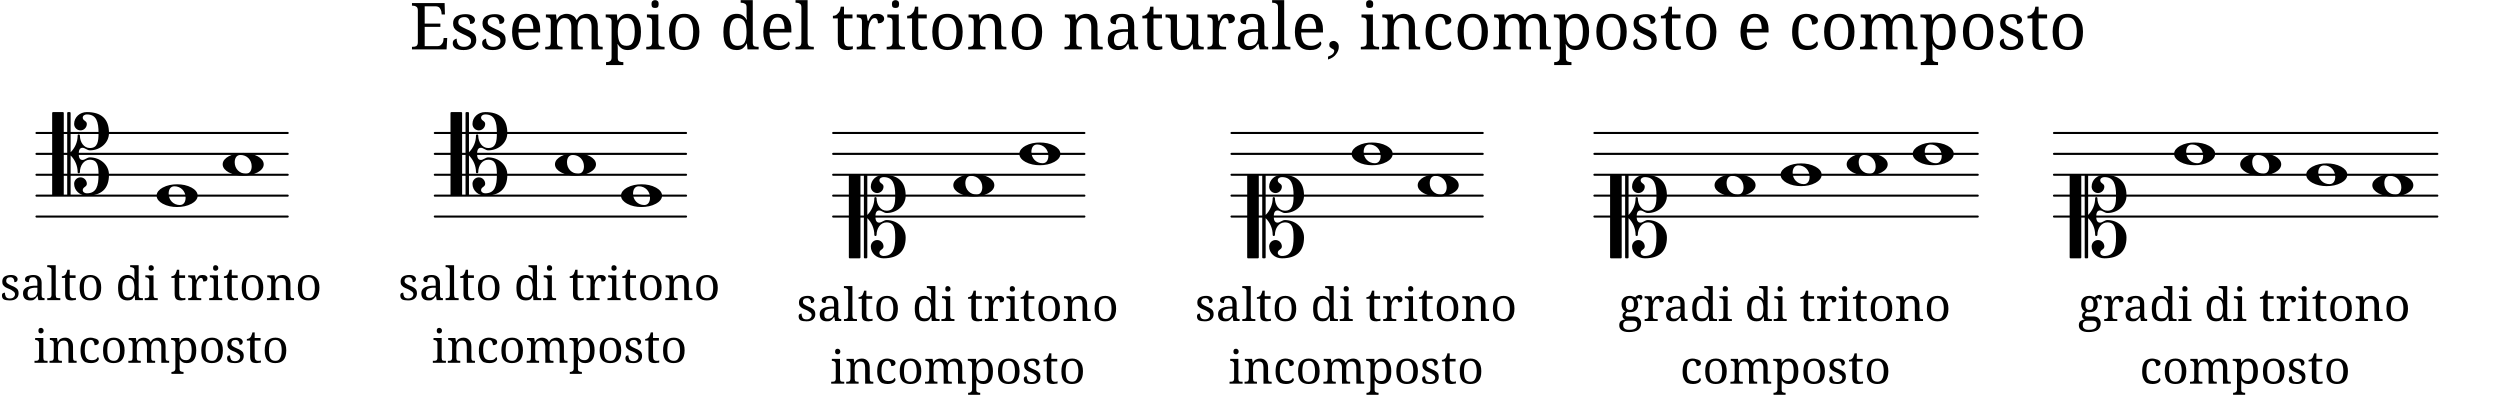
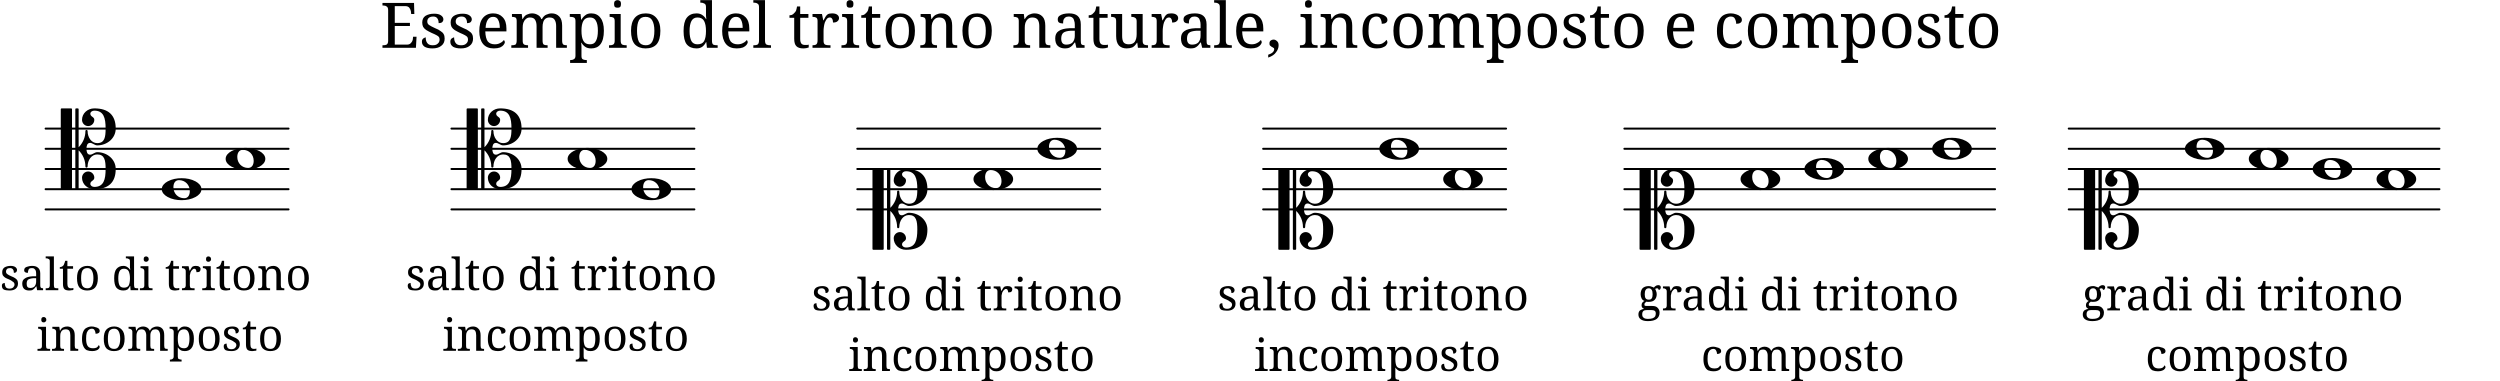
- <svg xmlns="http://www.w3.org/2000/svg" xmlns:xlink="http://www.w3.org/1999/xlink" version="1.2" width="210.28mm" height="33.20mm" viewBox="0 -2.365 119.664 18.893">
+ <svg xmlns="http://www.w3.org/2000/svg" xmlns:xlink="http://www.w3.org/1999/xlink" version="1.2" width="217.48mm" height="33.08mm" viewBox="0 -2.364 123.761 18.822">
  <style type="text/css">

tspan { white-space: pre; }

</style>
-   <g transform="translate(19.594, -0)">
+   <g transform="translate(18.8087, -0)">
    <text font-family="serif" font-size="3.111" text-anchor="start" fill="currentColor">
      <tspan>Essempio del tritono naturale, incomposto e composto</tspan>
    </text>
  </g>
-   <g transform="translate(1.6965, 8)">
-     <line stroke-linejoin="round" stroke-linecap="round" stroke-width="0.1" stroke="currentColor" x1="0.05" y1="0" x2="12.074" y2="0" />
-   </g>
-   <g transform="translate(1.6965, 7)">
-     <line stroke-linejoin="round" stroke-linecap="round" stroke-width="0.1" stroke="currentColor" x1="0.05" y1="0" x2="12.074" y2="0" />
-   </g>
-   <g transform="translate(1.6965, 6)">
-     <line stroke-linejoin="round" stroke-linecap="round" stroke-width="0.1" stroke="currentColor" x1="0.05" y1="0" x2="12.074" y2="0" />
-   </g>
-   <g transform="translate(1.6965, 5)">
-     <line stroke-linejoin="round" stroke-linecap="round" stroke-width="0.1" stroke="currentColor" x1="0.05" y1="0" x2="12.074" y2="0" />
-   </g>
-   <g transform="translate(1.6965, 4)">
+   <g transform="translate(2.2086, 8)">
+     <line stroke-linejoin="round" stroke-linecap="round" stroke-width="0.1" stroke="currentColor" x1="0.05" y1="0" x2="12.074" y2="0" />
+   </g>
+   <g transform="translate(2.2086, 7)">
+     <line stroke-linejoin="round" stroke-linecap="round" stroke-width="0.1" stroke="currentColor" x1="0.05" y1="0" x2="12.074" y2="0" />
+   </g>
+   <g transform="translate(2.2086, 6)">
+     <line stroke-linejoin="round" stroke-linecap="round" stroke-width="0.1" stroke="currentColor" x1="0.05" y1="0" x2="12.074" y2="0" />
+   </g>
+   <g transform="translate(2.2086, 5)">
+     <line stroke-linejoin="round" stroke-linecap="round" stroke-width="0.1" stroke="currentColor" x1="0.05" y1="0" x2="12.074" y2="0" />
+   </g>
+   <g transform="translate(2.2086, 4)">
    <line stroke-linejoin="round" stroke-linecap="round" stroke-width="0.1" stroke="currentColor" x1="0.05" y1="0" x2="12.074" y2="0" />
  </g>
  <a style="color:inherit;" xlink:href="textedit:///home/johannes/common-lisp/setzkasten/lilypond-export/b1-c35-m1-c.ly:38:47:48">
-     <g transform="translate(10.6585, 5.5)">
+     <g transform="translate(11.1706, 5.5)">
      <path transform="scale(0.004, -0.004)" d="M213 112c-50 0 -69 -43 -69 -88c0 -77 57 -136 134 -136c50 0 69 43 69 88c0 77 -57 136 -134 136zM491 0c0 -43 -34 -75 -72 -96c-53 -29 -114 -40 -174 -40s-120 11 -173 40c-38 21 -72 53 -72 96s34 75 72 96c53 29 113 40 173 40s121 -11 174 -40 c38 -21 72 -53 72 -96z" fill="currentColor" />
    </g>
  </a>
  <a style="color:inherit;" xlink:href="textedit:///home/johannes/common-lisp/setzkasten/lilypond-export/b1-c35-m1-c.ly:36:16:17">
</a>
-   <g transform="translate(2.4965, 5)">
+   <g transform="translate(3.0086, 5)">
    <path transform="scale(0.004, -0.004)" d="M318 0c0 -33 7 -73 45 -73c29 0 57 31 88 31c123 0 229 -89 229 -208c0 -169 -93 -250 -265 -250c-83 0 -152 61 -152 142c0 42 34 77 76 77s76 -35 76 -77c0 -39 -49 -37 -49 -76c0 -23 24 -38 49 -38c116 0 140 90 140 222c0 106 -12 180 -104 180 c-72 0 -119 -71 -119 -149c0 -9 -7 -14 -14 -14s-13 5 -13 14c0 76 -31 147 -84 200v-471c0 -6 -4 -10 -10 -10h-21c-6 0 -10 4 -10 10v980c0 6 4 10 10 10h21c6 0 10 -4 10 -10v-471c53 53 84 124 84 200c0 9 6 14 13 14s14 -5 14 -14c0 -78 47 -149 119 -149 c92 0 104 74 104 180c0 132 -24 222 -140 222c-25 0 -49 -15 -49 -38c0 -39 49 -37 49 -76c0 -42 -34 -77 -76 -77s-76 35 -76 77c0 81 69 142 152 142c172 0 265 -81 265 -250c0 -119 -106 -208 -229 -208c-31 0 -59 31 -88 31c-38 0 -45 -40 -45 -73zM129 -500h-119 c-6 0 -10 4 -10 10v980c0 6 4 10 10 10h119c6 0 10 -4 10 -10v-980c0 -6 -4 -10 -10 -10z" fill="currentColor" />
  </g>
  <a style="color:inherit;" xlink:href="textedit:///home/johannes/common-lisp/setzkasten/lilypond-export/b1-c35-m1-c.ly:38:43:44">
-     <g transform="translate(7.4965, 7)">
+     <g transform="translate(8.0086, 7)">
      <path transform="scale(0.004, -0.004)" d="M213 112c-50 0 -69 -43 -69 -88c0 -77 57 -136 134 -136c50 0 69 43 69 88c0 77 -57 136 -134 136zM491 0c0 -43 -34 -75 -72 -96c-53 -29 -114 -40 -174 -40s-120 11 -173 40c-38 21 -72 53 -72 96s34 75 72 96c53 29 113 40 173 40s121 -11 174 -40 c38 -21 72 -53 72 -96z" fill="currentColor" />
    </g>
  </a>
  <g transform="translate(0, 12)">
    <text font-family="serif" font-size="2.2" text-anchor="start" fill="currentColor">
      <tspan>salto di tritono</tspan>
    </text>
  </g>
-   <g transform="translate(1.6047, 15)">
-     <text font-family="serif" font-size="2.2" text-anchor="start" fill="currentColor">
-       <tspan>incomposto</tspan>
-     </text>
-   </g>
-   <g transform="translate(20.7634, 8)">
-     <line stroke-linejoin="round" stroke-linecap="round" stroke-width="0.1" stroke="currentColor" x1="0.05" y1="0" x2="12.074" y2="0" />
-   </g>
-   <g transform="translate(20.7634, 7)">
-     <line stroke-linejoin="round" stroke-linecap="round" stroke-width="0.1" stroke="currentColor" x1="0.05" y1="0" x2="12.074" y2="0" />
-   </g>
-   <g transform="translate(20.7634, 6)">
-     <line stroke-linejoin="round" stroke-linecap="round" stroke-width="0.1" stroke="currentColor" x1="0.05" y1="0" x2="12.074" y2="0" />
-   </g>
-   <g transform="translate(20.7634, 5)">
-     <line stroke-linejoin="round" stroke-linecap="round" stroke-width="0.1" stroke="currentColor" x1="0.05" y1="0" x2="12.074" y2="0" />
-   </g>
-   <g transform="translate(20.7634, 4)">
+   <g transform="translate(1.8096, 15)">
+     <text font-family="serif" font-size="2.2" text-anchor="start" fill="currentColor">
+       <tspan>incomposto</tspan>
+     </text>
+   </g>
+   <g transform="translate(22.2998, 8)">
+     <line stroke-linejoin="round" stroke-linecap="round" stroke-width="0.1" stroke="currentColor" x1="0.05" y1="0" x2="12.074" y2="0" />
+   </g>
+   <g transform="translate(22.2998, 7)">
+     <line stroke-linejoin="round" stroke-linecap="round" stroke-width="0.1" stroke="currentColor" x1="0.05" y1="0" x2="12.074" y2="0" />
+   </g>
+   <g transform="translate(22.2998, 6)">
+     <line stroke-linejoin="round" stroke-linecap="round" stroke-width="0.1" stroke="currentColor" x1="0.05" y1="0" x2="12.074" y2="0" />
+   </g>
+   <g transform="translate(22.2998, 5)">
+     <line stroke-linejoin="round" stroke-linecap="round" stroke-width="0.1" stroke="currentColor" x1="0.05" y1="0" x2="12.074" y2="0" />
+   </g>
+   <g transform="translate(22.2998, 4)">
    <line stroke-linejoin="round" stroke-linecap="round" stroke-width="0.1" stroke="currentColor" x1="0.05" y1="0" x2="12.074" y2="0" />
  </g>
  <a style="color:inherit;" xlink:href="textedit:///home/johannes/common-lisp/setzkasten/lilypond-export/b1-c35-m1-c.ly:73:47:48">
-     <g transform="translate(29.7254, 7)">
+     <g transform="translate(31.2618, 7)">
      <path transform="scale(0.004, -0.004)" d="M213 112c-50 0 -69 -43 -69 -88c0 -77 57 -136 134 -136c50 0 69 43 69 88c0 77 -57 136 -134 136zM491 0c0 -43 -34 -75 -72 -96c-53 -29 -114 -40 -174 -40s-120 11 -173 40c-38 21 -72 53 -72 96s34 75 72 96c53 29 113 40 173 40s121 -11 174 -40 c38 -21 72 -53 72 -96z" fill="currentColor" />
    </g>
  </a>
  <a style="color:inherit;" xlink:href="textedit:///home/johannes/common-lisp/setzkasten/lilypond-export/b1-c35-m1-c.ly:71:16:17">
</a>
-   <g transform="translate(21.5634, 5)">
+   <g transform="translate(23.0998, 5)">
    <path transform="scale(0.004, -0.004)" d="M318 0c0 -33 7 -73 45 -73c29 0 57 31 88 31c123 0 229 -89 229 -208c0 -169 -93 -250 -265 -250c-83 0 -152 61 -152 142c0 42 34 77 76 77s76 -35 76 -77c0 -39 -49 -37 -49 -76c0 -23 24 -38 49 -38c116 0 140 90 140 222c0 106 -12 180 -104 180 c-72 0 -119 -71 -119 -149c0 -9 -7 -14 -14 -14s-13 5 -13 14c0 76 -31 147 -84 200v-471c0 -6 -4 -10 -10 -10h-21c-6 0 -10 4 -10 10v980c0 6 4 10 10 10h21c6 0 10 -4 10 -10v-471c53 53 84 124 84 200c0 9 6 14 13 14s14 -5 14 -14c0 -78 47 -149 119 -149 c92 0 104 74 104 180c0 132 -24 222 -140 222c-25 0 -49 -15 -49 -38c0 -39 49 -37 49 -76c0 -42 -34 -77 -76 -77s-76 35 -76 77c0 81 69 142 152 142c172 0 265 -81 265 -250c0 -119 -106 -208 -229 -208c-31 0 -59 31 -88 31c-38 0 -45 -40 -45 -73zM129 -500h-119 c-6 0 -10 4 -10 10v980c0 6 4 10 10 10h119c6 0 10 -4 10 -10v-980c0 -6 -4 -10 -10 -10z" fill="currentColor" />
  </g>
  <a style="color:inherit;" xlink:href="textedit:///home/johannes/common-lisp/setzkasten/lilypond-export/b1-c35-m1-c.ly:73:43:44">
-     <g transform="translate(26.5634, 5.5)">
-       <path transform="scale(0.004, -0.004)" d="M213 112c-50 0 -69 -43 -69 -88c0 -77 57 -136 134 -136c50 0 69 43 69 88c0 77 -57 136 -134 136zM491 0c0 -43 -34 -75 -72 -96c-53 -29 -114 -40 -174 -40s-120 11 -173 40c-38 21 -72 53 -72 96s34 75 72 96c53 29 113 40 173 40s121 -11 174 -40 c38 -21 72 -53 72 -96z" fill="currentColor" />
-     </g>
-   </a>
-   <g transform="translate(19.0669, 12)">
-     <text font-family="serif" font-size="2.2" text-anchor="start" fill="currentColor">
-       <tspan>salto di tritono</tspan>
-     </text>
-   </g>
-   <g transform="translate(20.6717, 15)">
-     <text font-family="serif" font-size="2.2" text-anchor="start" fill="currentColor">
-       <tspan>incomposto</tspan>
-     </text>
-   </g>
-   <g transform="translate(39.8303, 8)">
-     <line stroke-linejoin="round" stroke-linecap="round" stroke-width="0.1" stroke="currentColor" x1="0.05" y1="0" x2="12.074" y2="0" />
-   </g>
-   <g transform="translate(39.8303, 7)">
-     <line stroke-linejoin="round" stroke-linecap="round" stroke-width="0.1" stroke="currentColor" x1="0.05" y1="0" x2="12.074" y2="0" />
-   </g>
-   <g transform="translate(39.8303, 6)">
-     <line stroke-linejoin="round" stroke-linecap="round" stroke-width="0.1" stroke="currentColor" x1="0.05" y1="0" x2="12.074" y2="0" />
-   </g>
-   <g transform="translate(39.8303, 5)">
-     <line stroke-linejoin="round" stroke-linecap="round" stroke-width="0.1" stroke="currentColor" x1="0.05" y1="0" x2="12.074" y2="0" />
-   </g>
-   <g transform="translate(39.8303, 4)">
+     <g transform="translate(28.0998, 5.5)">
+       <path transform="scale(0.004, -0.004)" d="M213 112c-50 0 -69 -43 -69 -88c0 -77 57 -136 134 -136c50 0 69 43 69 88c0 77 -57 136 -134 136zM491 0c0 -43 -34 -75 -72 -96c-53 -29 -114 -40 -174 -40s-120 11 -173 40c-38 21 -72 53 -72 96s34 75 72 96c53 29 113 40 173 40s121 -11 174 -40 c38 -21 72 -53 72 -96z" fill="currentColor" />
+     </g>
+   </a>
+   <g transform="translate(20.0912, 12)">
+     <text font-family="serif" font-size="2.2" text-anchor="start" fill="currentColor">
+       <tspan>salto di tritono</tspan>
+     </text>
+   </g>
+   <g transform="translate(21.9008, 15)">
+     <text font-family="serif" font-size="2.2" text-anchor="start" fill="currentColor">
+       <tspan>incomposto</tspan>
+     </text>
+   </g>
+   <g transform="translate(42.391, 8)">
+     <line stroke-linejoin="round" stroke-linecap="round" stroke-width="0.1" stroke="currentColor" x1="0.05" y1="0" x2="12.074" y2="0" />
+   </g>
+   <g transform="translate(42.391, 7)">
+     <line stroke-linejoin="round" stroke-linecap="round" stroke-width="0.1" stroke="currentColor" x1="0.05" y1="0" x2="12.074" y2="0" />
+   </g>
+   <g transform="translate(42.391, 6)">
+     <line stroke-linejoin="round" stroke-linecap="round" stroke-width="0.1" stroke="currentColor" x1="0.05" y1="0" x2="12.074" y2="0" />
+   </g>
+   <g transform="translate(42.391, 5)">
+     <line stroke-linejoin="round" stroke-linecap="round" stroke-width="0.1" stroke="currentColor" x1="0.05" y1="0" x2="12.074" y2="0" />
+   </g>
+   <g transform="translate(42.391, 4)">
    <line stroke-linejoin="round" stroke-linecap="round" stroke-width="0.1" stroke="currentColor" x1="0.05" y1="0" x2="12.074" y2="0" />
  </g>
  <a style="color:inherit;" xlink:href="textedit:///home/johannes/common-lisp/setzkasten/lilypond-export/b1-c35-m1-c.ly:108:48:49">
-     <g transform="translate(48.7923, 5)">
+     <g transform="translate(51.353, 5)">
      <path transform="scale(0.004, -0.004)" d="M213 112c-50 0 -69 -43 -69 -88c0 -77 57 -136 134 -136c50 0 69 43 69 88c0 77 -57 136 -134 136zM491 0c0 -43 -34 -75 -72 -96c-53 -29 -114 -40 -174 -40s-120 11 -173 40c-38 21 -72 53 -72 96s34 75 72 96c53 29 113 40 173 40s121 -11 174 -40 c38 -21 72 -53 72 -96z" fill="currentColor" />
    </g>
  </a>
  <a style="color:inherit;" xlink:href="textedit:///home/johannes/common-lisp/setzkasten/lilypond-export/b1-c35-m1-c.ly:106:16:17">
</a>
-   <g transform="translate(40.6303, 8)">
+   <g transform="translate(43.191, 8)">
    <path transform="scale(0.004, -0.004)" d="M318 0c0 -33 7 -73 45 -73c29 0 57 31 88 31c123 0 229 -89 229 -208c0 -169 -93 -250 -265 -250c-83 0 -152 61 -152 142c0 42 34 77 76 77s76 -35 76 -77c0 -39 -49 -37 -49 -76c0 -23 24 -38 49 -38c116 0 140 90 140 222c0 106 -12 180 -104 180 c-72 0 -119 -71 -119 -149c0 -9 -7 -14 -14 -14s-13 5 -13 14c0 76 -31 147 -84 200v-471c0 -6 -4 -10 -10 -10h-21c-6 0 -10 4 -10 10v980c0 6 4 10 10 10h21c6 0 10 -4 10 -10v-471c53 53 84 124 84 200c0 9 6 14 13 14s14 -5 14 -14c0 -78 47 -149 119 -149 c92 0 104 74 104 180c0 132 -24 222 -140 222c-25 0 -49 -15 -49 -38c0 -39 49 -37 49 -76c0 -42 -34 -77 -76 -77s-76 35 -76 77c0 81 69 142 152 142c172 0 265 -81 265 -250c0 -119 -106 -208 -229 -208c-31 0 -59 31 -88 31c-38 0 -45 -40 -45 -73zM129 -500h-119 c-6 0 -10 4 -10 10v980c0 6 4 10 10 10h119c6 0 10 -4 10 -10v-980c0 -6 -4 -10 -10 -10z" fill="currentColor" />
  </g>
  <a style="color:inherit;" xlink:href="textedit:///home/johannes/common-lisp/setzkasten/lilypond-export/b1-c35-m1-c.ly:108:43:44">
-     <g transform="translate(45.6303, 6.5)">
-       <path transform="scale(0.004, -0.004)" d="M213 112c-50 0 -69 -43 -69 -88c0 -77 57 -136 134 -136c50 0 69 43 69 88c0 77 -57 136 -134 136zM491 0c0 -43 -34 -75 -72 -96c-53 -29 -114 -40 -174 -40s-120 11 -173 40c-38 21 -72 53 -72 96s34 75 72 96c53 29 113 40 173 40s121 -11 174 -40 c38 -21 72 -53 72 -96z" fill="currentColor" />
-     </g>
-   </a>
-   <g transform="translate(38.1338, 13)">
-     <text font-family="serif" font-size="2.2" text-anchor="start" fill="currentColor">
-       <tspan>salto di tritono</tspan>
-     </text>
-   </g>
-   <g transform="translate(39.7386, 16)">
-     <text font-family="serif" font-size="2.2" text-anchor="start" fill="currentColor">
-       <tspan>incomposto</tspan>
-     </text>
-   </g>
-   <g transform="translate(58.8972, 8)">
-     <line stroke-linejoin="round" stroke-linecap="round" stroke-width="0.1" stroke="currentColor" x1="0.05" y1="0" x2="12.074" y2="0" />
-   </g>
-   <g transform="translate(58.8972, 7)">
-     <line stroke-linejoin="round" stroke-linecap="round" stroke-width="0.1" stroke="currentColor" x1="0.05" y1="0" x2="12.074" y2="0" />
-   </g>
-   <g transform="translate(58.8972, 6)">
-     <line stroke-linejoin="round" stroke-linecap="round" stroke-width="0.1" stroke="currentColor" x1="0.05" y1="0" x2="12.074" y2="0" />
-   </g>
-   <g transform="translate(58.8972, 5)">
-     <line stroke-linejoin="round" stroke-linecap="round" stroke-width="0.1" stroke="currentColor" x1="0.05" y1="0" x2="12.074" y2="0" />
-   </g>
-   <g transform="translate(58.8972, 4)">
+     <g transform="translate(48.191, 6.5)">
+       <path transform="scale(0.004, -0.004)" d="M213 112c-50 0 -69 -43 -69 -88c0 -77 57 -136 134 -136c50 0 69 43 69 88c0 77 -57 136 -134 136zM491 0c0 -43 -34 -75 -72 -96c-53 -29 -114 -40 -174 -40s-120 11 -173 40c-38 21 -72 53 -72 96s34 75 72 96c53 29 113 40 173 40s121 -11 174 -40 c38 -21 72 -53 72 -96z" fill="currentColor" />
+     </g>
+   </a>
+   <g transform="translate(40.1824, 13)">
+     <text font-family="serif" font-size="2.2" text-anchor="start" fill="currentColor">
+       <tspan>salto di tritono</tspan>
+     </text>
+   </g>
+   <g transform="translate(41.992, 16)">
+     <text font-family="serif" font-size="2.2" text-anchor="start" fill="currentColor">
+       <tspan>incomposto</tspan>
+     </text>
+   </g>
+   <g transform="translate(62.4823, 8)">
+     <line stroke-linejoin="round" stroke-linecap="round" stroke-width="0.1" stroke="currentColor" x1="0.05" y1="0" x2="12.074" y2="0" />
+   </g>
+   <g transform="translate(62.4823, 7)">
+     <line stroke-linejoin="round" stroke-linecap="round" stroke-width="0.1" stroke="currentColor" x1="0.05" y1="0" x2="12.074" y2="0" />
+   </g>
+   <g transform="translate(62.4823, 6)">
+     <line stroke-linejoin="round" stroke-linecap="round" stroke-width="0.1" stroke="currentColor" x1="0.05" y1="0" x2="12.074" y2="0" />
+   </g>
+   <g transform="translate(62.4823, 5)">
+     <line stroke-linejoin="round" stroke-linecap="round" stroke-width="0.1" stroke="currentColor" x1="0.05" y1="0" x2="12.074" y2="0" />
+   </g>
+   <g transform="translate(62.4823, 4)">
    <line stroke-linejoin="round" stroke-linecap="round" stroke-width="0.1" stroke="currentColor" x1="0.05" y1="0" x2="12.074" y2="0" />
  </g>
  <a style="color:inherit;" xlink:href="textedit:///home/johannes/common-lisp/setzkasten/lilypond-export/b1-c35-m1-c.ly:143:48:49">
-     <g transform="translate(67.8592, 6.5)">
+     <g transform="translate(71.4443, 6.5)">
      <path transform="scale(0.004, -0.004)" d="M213 112c-50 0 -69 -43 -69 -88c0 -77 57 -136 134 -136c50 0 69 43 69 88c0 77 -57 136 -134 136zM491 0c0 -43 -34 -75 -72 -96c-53 -29 -114 -40 -174 -40s-120 11 -173 40c-38 21 -72 53 -72 96s34 75 72 96c53 29 113 40 173 40s121 -11 174 -40 c38 -21 72 -53 72 -96z" fill="currentColor" />
    </g>
  </a>
  <a style="color:inherit;" xlink:href="textedit:///home/johannes/common-lisp/setzkasten/lilypond-export/b1-c35-m1-c.ly:141:16:17">
</a>
-   <g transform="translate(59.6972, 8)">
+   <g transform="translate(63.2823, 8)">
    <path transform="scale(0.004, -0.004)" d="M318 0c0 -33 7 -73 45 -73c29 0 57 31 88 31c123 0 229 -89 229 -208c0 -169 -93 -250 -265 -250c-83 0 -152 61 -152 142c0 42 34 77 76 77s76 -35 76 -77c0 -39 -49 -37 -49 -76c0 -23 24 -38 49 -38c116 0 140 90 140 222c0 106 -12 180 -104 180 c-72 0 -119 -71 -119 -149c0 -9 -7 -14 -14 -14s-13 5 -13 14c0 76 -31 147 -84 200v-471c0 -6 -4 -10 -10 -10h-21c-6 0 -10 4 -10 10v980c0 6 4 10 10 10h21c6 0 10 -4 10 -10v-471c53 53 84 124 84 200c0 9 6 14 13 14s14 -5 14 -14c0 -78 47 -149 119 -149 c92 0 104 74 104 180c0 132 -24 222 -140 222c-25 0 -49 -15 -49 -38c0 -39 49 -37 49 -76c0 -42 -34 -77 -76 -77s-76 35 -76 77c0 81 69 142 152 142c172 0 265 -81 265 -250c0 -119 -106 -208 -229 -208c-31 0 -59 31 -88 31c-38 0 -45 -40 -45 -73zM129 -500h-119 c-6 0 -10 4 -10 10v980c0 6 4 10 10 10h119c6 0 10 -4 10 -10v-980c0 -6 -4 -10 -10 -10z" fill="currentColor" />
  </g>
  <a style="color:inherit;" xlink:href="textedit:///home/johannes/common-lisp/setzkasten/lilypond-export/b1-c35-m1-c.ly:143:43:44">
-     <g transform="translate(64.6972, 5)">
-       <path transform="scale(0.004, -0.004)" d="M213 112c-50 0 -69 -43 -69 -88c0 -77 57 -136 134 -136c50 0 69 43 69 88c0 77 -57 136 -134 136zM491 0c0 -43 -34 -75 -72 -96c-53 -29 -114 -40 -174 -40s-120 11 -173 40c-38 21 -72 53 -72 96s34 75 72 96c53 29 113 40 173 40s121 -11 174 -40 c38 -21 72 -53 72 -96z" fill="currentColor" />
-     </g>
-   </a>
-   <g transform="translate(57.2008, 13)">
-     <text font-family="serif" font-size="2.2" text-anchor="start" fill="currentColor">
-       <tspan>salto di tritono</tspan>
-     </text>
-   </g>
-   <g transform="translate(58.8055, 16)">
-     <text font-family="serif" font-size="2.2" text-anchor="start" fill="currentColor">
-       <tspan>incomposto</tspan>
-     </text>
-   </g>
-   <g transform="translate(76.2677, 8)">
-     <line stroke-linejoin="round" stroke-linecap="round" stroke-width="0.1" stroke="currentColor" x1="0.05" y1="0" x2="18.398" y2="0" />
-   </g>
-   <g transform="translate(76.2677, 7)">
-     <line stroke-linejoin="round" stroke-linecap="round" stroke-width="0.1" stroke="currentColor" x1="0.05" y1="0" x2="18.398" y2="0" />
-   </g>
-   <g transform="translate(76.2677, 6)">
-     <line stroke-linejoin="round" stroke-linecap="round" stroke-width="0.1" stroke="currentColor" x1="0.05" y1="0" x2="18.398" y2="0" />
-   </g>
-   <g transform="translate(76.2677, 5)">
-     <line stroke-linejoin="round" stroke-linecap="round" stroke-width="0.1" stroke="currentColor" x1="0.05" y1="0" x2="18.398" y2="0" />
-   </g>
-   <g transform="translate(76.2677, 4)">
+     <g transform="translate(68.2823, 5)">
+       <path transform="scale(0.004, -0.004)" d="M213 112c-50 0 -69 -43 -69 -88c0 -77 57 -136 134 -136c50 0 69 43 69 88c0 77 -57 136 -134 136zM491 0c0 -43 -34 -75 -72 -96c-53 -29 -114 -40 -174 -40s-120 11 -173 40c-38 21 -72 53 -72 96s34 75 72 96c53 29 113 40 173 40s121 -11 174 -40 c38 -21 72 -53 72 -96z" fill="currentColor" />
+     </g>
+   </a>
+   <g transform="translate(60.2737, 13)">
+     <text font-family="serif" font-size="2.2" text-anchor="start" fill="currentColor">
+       <tspan>salto di tritono</tspan>
+     </text>
+   </g>
+   <g transform="translate(62.0832, 16)">
+     <text font-family="serif" font-size="2.2" text-anchor="start" fill="currentColor">
+       <tspan>incomposto</tspan>
+     </text>
+   </g>
+   <g transform="translate(80.3649, 8)">
+     <line stroke-linejoin="round" stroke-linecap="round" stroke-width="0.1" stroke="currentColor" x1="0.05" y1="0" x2="18.398" y2="0" />
+   </g>
+   <g transform="translate(80.3649, 7)">
+     <line stroke-linejoin="round" stroke-linecap="round" stroke-width="0.1" stroke="currentColor" x1="0.05" y1="0" x2="18.398" y2="0" />
+   </g>
+   <g transform="translate(80.3649, 6)">
+     <line stroke-linejoin="round" stroke-linecap="round" stroke-width="0.1" stroke="currentColor" x1="0.05" y1="0" x2="18.398" y2="0" />
+   </g>
+   <g transform="translate(80.3649, 5)">
+     <line stroke-linejoin="round" stroke-linecap="round" stroke-width="0.1" stroke="currentColor" x1="0.05" y1="0" x2="18.398" y2="0" />
+   </g>
+   <g transform="translate(80.3649, 4)">
    <line stroke-linejoin="round" stroke-linecap="round" stroke-width="0.1" stroke="currentColor" x1="0.05" y1="0" x2="18.398" y2="0" />
  </g>
  <a style="color:inherit;" xlink:href="textedit:///home/johannes/common-lisp/setzkasten/lilypond-export/b1-c35-m1-c.ly:178:53:54">
-     <g transform="translate(88.3917, 5.5)">
+     <g transform="translate(92.4889, 5.5)">
      <path transform="scale(0.004, -0.004)" d="M213 112c-50 0 -69 -43 -69 -88c0 -77 57 -136 134 -136c50 0 69 43 69 88c0 77 -57 136 -134 136zM491 0c0 -43 -34 -75 -72 -96c-53 -29 -114 -40 -174 -40s-120 11 -173 40c-38 21 -72 53 -72 96s34 75 72 96c53 29 113 40 173 40s121 -11 174 -40 c38 -21 72 -53 72 -96z" fill="currentColor" />
    </g>
  </a>
  <a style="color:inherit;" xlink:href="textedit:///home/johannes/common-lisp/setzkasten/lilypond-export/b1-c35-m1-c.ly:178:48:49">
-     <g transform="translate(85.2297, 6)">
+     <g transform="translate(89.3269, 6)">
      <path transform="scale(0.004, -0.004)" d="M213 112c-50 0 -69 -43 -69 -88c0 -77 57 -136 134 -136c50 0 69 43 69 88c0 77 -57 136 -134 136zM491 0c0 -43 -34 -75 -72 -96c-53 -29 -114 -40 -174 -40s-120 11 -173 40c-38 21 -72 53 -72 96s34 75 72 96c53 29 113 40 173 40s121 -11 174 -40 c38 -21 72 -53 72 -96z" fill="currentColor" />
    </g>
  </a>
  <a style="color:inherit;" xlink:href="textedit:///home/johannes/common-lisp/setzkasten/lilypond-export/b1-c35-m1-c.ly:178:58:59">
-     <g transform="translate(91.5537, 5)">
+     <g transform="translate(95.6509, 5)">
      <path transform="scale(0.004, -0.004)" d="M213 112c-50 0 -69 -43 -69 -88c0 -77 57 -136 134 -136c50 0 69 43 69 88c0 77 -57 136 -134 136zM491 0c0 -43 -34 -75 -72 -96c-53 -29 -114 -40 -174 -40s-120 11 -173 40c-38 21 -72 53 -72 96s34 75 72 96c53 29 113 40 173 40s121 -11 174 -40 c38 -21 72 -53 72 -96z" fill="currentColor" />
    </g>
  </a>
  <a style="color:inherit;" xlink:href="textedit:///home/johannes/common-lisp/setzkasten/lilypond-export/b1-c35-m1-c.ly:178:43:44">
-     <g transform="translate(82.0677, 6.5)">
-       <path transform="scale(0.004, -0.004)" d="M213 112c-50 0 -69 -43 -69 -88c0 -77 57 -136 134 -136c50 0 69 43 69 88c0 77 -57 136 -134 136zM491 0c0 -43 -34 -75 -72 -96c-53 -29 -114 -40 -174 -40s-120 11 -173 40c-38 21 -72 53 -72 96s34 75 72 96c53 29 113 40 173 40s121 -11 174 -40 c38 -21 72 -53 72 -96z" fill="currentColor" />
-     </g>
-   </a>
-   <g transform="translate(77.0677, 8)">
+     <g transform="translate(86.1649, 6.5)">
+       <path transform="scale(0.004, -0.004)" d="M213 112c-50 0 -69 -43 -69 -88c0 -77 57 -136 134 -136c50 0 69 43 69 88c0 77 -57 136 -134 136zM491 0c0 -43 -34 -75 -72 -96c-53 -29 -114 -40 -174 -40s-120 11 -173 40c-38 21 -72 53 -72 96s34 75 72 96c53 29 113 40 173 40s121 -11 174 -40 c38 -21 72 -53 72 -96z" fill="currentColor" />
+     </g>
+   </a>
+   <g transform="translate(81.1649, 8)">
    <path transform="scale(0.004, -0.004)" d="M318 0c0 -33 7 -73 45 -73c29 0 57 31 88 31c123 0 229 -89 229 -208c0 -169 -93 -250 -265 -250c-83 0 -152 61 -152 142c0 42 34 77 76 77s76 -35 76 -77c0 -39 -49 -37 -49 -76c0 -23 24 -38 49 -38c116 0 140 90 140 222c0 106 -12 180 -104 180 c-72 0 -119 -71 -119 -149c0 -9 -7 -14 -14 -14s-13 5 -13 14c0 76 -31 147 -84 200v-471c0 -6 -4 -10 -10 -10h-21c-6 0 -10 4 -10 10v980c0 6 4 10 10 10h21c6 0 10 -4 10 -10v-471c53 53 84 124 84 200c0 9 6 14 13 14s14 -5 14 -14c0 -78 47 -149 119 -149 c92 0 104 74 104 180c0 132 -24 222 -140 222c-25 0 -49 -15 -49 -38c0 -39 49 -37 49 -76c0 -42 -34 -77 -76 -77s-76 35 -76 77c0 81 69 142 152 142c172 0 265 -81 265 -250c0 -119 -106 -208 -229 -208c-31 0 -59 31 -88 31c-38 0 -45 -40 -45 -73zM129 -500h-119 c-6 0 -10 4 -10 10v980c0 6 4 10 10 10h119c6 0 10 -4 10 -10v-980c0 -6 -4 -10 -10 -10z" fill="currentColor" />
  </g>
  <a style="color:inherit;" xlink:href="textedit:///home/johannes/common-lisp/setzkasten/lilypond-export/b1-c35-m1-c.ly:176:16:17">
</a>
-   <g transform="translate(77.4601, 13)">
+   <g transform="translate(81.0622, 13)">
    <text font-family="serif" font-size="2.2" text-anchor="start" fill="currentColor">
      <tspan>gradi di tritono</tspan>
    </text>
  </g>
-   <g transform="translate(80.4135, 16)">
+   <g transform="translate(84.2034, 16)">
    <text font-family="serif" font-size="2.2" text-anchor="start" fill="currentColor">
      <tspan>composto</tspan>
    </text>
  </g>
-   <g transform="translate(98.2657, 8)">
-     <line stroke-linejoin="round" stroke-linecap="round" stroke-width="0.1" stroke="currentColor" x1="0.05" y1="0" x2="18.398" y2="0" />
-   </g>
-   <g transform="translate(98.2657, 7)">
-     <line stroke-linejoin="round" stroke-linecap="round" stroke-width="0.1" stroke="currentColor" x1="0.05" y1="0" x2="18.398" y2="0" />
-   </g>
-   <g transform="translate(98.2657, 6)">
-     <line stroke-linejoin="round" stroke-linecap="round" stroke-width="0.1" stroke="currentColor" x1="0.05" y1="0" x2="18.398" y2="0" />
-   </g>
-   <g transform="translate(98.2657, 5)">
-     <line stroke-linejoin="round" stroke-linecap="round" stroke-width="0.1" stroke="currentColor" x1="0.05" y1="0" x2="18.398" y2="0" />
-   </g>
-   <g transform="translate(98.2657, 4)">
+   <g transform="translate(102.3629, 8)">
+     <line stroke-linejoin="round" stroke-linecap="round" stroke-width="0.1" stroke="currentColor" x1="0.05" y1="0" x2="18.398" y2="0" />
+   </g>
+   <g transform="translate(102.3629, 7)">
+     <line stroke-linejoin="round" stroke-linecap="round" stroke-width="0.1" stroke="currentColor" x1="0.05" y1="0" x2="18.398" y2="0" />
+   </g>
+   <g transform="translate(102.3629, 6)">
+     <line stroke-linejoin="round" stroke-linecap="round" stroke-width="0.1" stroke="currentColor" x1="0.05" y1="0" x2="18.398" y2="0" />
+   </g>
+   <g transform="translate(102.3629, 5)">
+     <line stroke-linejoin="round" stroke-linecap="round" stroke-width="0.1" stroke="currentColor" x1="0.05" y1="0" x2="18.398" y2="0" />
+   </g>
+   <g transform="translate(102.3629, 4)">
    <line stroke-linejoin="round" stroke-linecap="round" stroke-width="0.1" stroke="currentColor" x1="0.05" y1="0" x2="18.398" y2="0" />
  </g>
  <a style="color:inherit;" xlink:href="textedit:///home/johannes/common-lisp/setzkasten/lilypond-export/b1-c35-m1-c.ly:213:53:54">
-     <g transform="translate(110.3897, 6)">
+     <g transform="translate(114.4869, 6)">
      <path transform="scale(0.004, -0.004)" d="M213 112c-50 0 -69 -43 -69 -88c0 -77 57 -136 134 -136c50 0 69 43 69 88c0 77 -57 136 -134 136zM491 0c0 -43 -34 -75 -72 -96c-53 -29 -114 -40 -174 -40s-120 11 -173 40c-38 21 -72 53 -72 96s34 75 72 96c53 29 113 40 173 40s121 -11 174 -40 c38 -21 72 -53 72 -96z" fill="currentColor" />
    </g>
  </a>
  <a style="color:inherit;" xlink:href="textedit:///home/johannes/common-lisp/setzkasten/lilypond-export/b1-c35-m1-c.ly:213:48:49">
-     <g transform="translate(107.2277, 5.5)">
+     <g transform="translate(111.3249, 5.5)">
      <path transform="scale(0.004, -0.004)" d="M213 112c-50 0 -69 -43 -69 -88c0 -77 57 -136 134 -136c50 0 69 43 69 88c0 77 -57 136 -134 136zM491 0c0 -43 -34 -75 -72 -96c-53 -29 -114 -40 -174 -40s-120 11 -173 40c-38 21 -72 53 -72 96s34 75 72 96c53 29 113 40 173 40s121 -11 174 -40 c38 -21 72 -53 72 -96z" fill="currentColor" />
    </g>
  </a>
  <a style="color:inherit;" xlink:href="textedit:///home/johannes/common-lisp/setzkasten/lilypond-export/b1-c35-m1-c.ly:213:58:59">
-     <g transform="translate(113.5517, 6.5)">
+     <g transform="translate(117.6489, 6.5)">
      <path transform="scale(0.004, -0.004)" d="M213 112c-50 0 -69 -43 -69 -88c0 -77 57 -136 134 -136c50 0 69 43 69 88c0 77 -57 136 -134 136zM491 0c0 -43 -34 -75 -72 -96c-53 -29 -114 -40 -174 -40s-120 11 -173 40c-38 21 -72 53 -72 96s34 75 72 96c53 29 113 40 173 40s121 -11 174 -40 c38 -21 72 -53 72 -96z" fill="currentColor" />
    </g>
  </a>
  <a style="color:inherit;" xlink:href="textedit:///home/johannes/common-lisp/setzkasten/lilypond-export/b1-c35-m1-c.ly:213:43:44">
-     <g transform="translate(104.0657, 5)">
-       <path transform="scale(0.004, -0.004)" d="M213 112c-50 0 -69 -43 -69 -88c0 -77 57 -136 134 -136c50 0 69 43 69 88c0 77 -57 136 -134 136zM491 0c0 -43 -34 -75 -72 -96c-53 -29 -114 -40 -174 -40s-120 11 -173 40c-38 21 -72 53 -72 96s34 75 72 96c53 29 113 40 173 40s121 -11 174 -40 c38 -21 72 -53 72 -96z" fill="currentColor" />
-     </g>
-   </a>
-   <g transform="translate(99.0657, 8)">
+     <g transform="translate(108.1629, 5)">
+       <path transform="scale(0.004, -0.004)" d="M213 112c-50 0 -69 -43 -69 -88c0 -77 57 -136 134 -136c50 0 69 43 69 88c0 77 -57 136 -134 136zM491 0c0 -43 -34 -75 -72 -96c-53 -29 -114 -40 -174 -40s-120 11 -173 40c-38 21 -72 53 -72 96s34 75 72 96c53 29 113 40 173 40s121 -11 174 -40 c38 -21 72 -53 72 -96z" fill="currentColor" />
+     </g>
+   </a>
+   <g transform="translate(103.1629, 8)">
    <path transform="scale(0.004, -0.004)" d="M318 0c0 -33 7 -73 45 -73c29 0 57 31 88 31c123 0 229 -89 229 -208c0 -169 -93 -250 -265 -250c-83 0 -152 61 -152 142c0 42 34 77 76 77s76 -35 76 -77c0 -39 -49 -37 -49 -76c0 -23 24 -38 49 -38c116 0 140 90 140 222c0 106 -12 180 -104 180 c-72 0 -119 -71 -119 -149c0 -9 -7 -14 -14 -14s-13 5 -13 14c0 76 -31 147 -84 200v-471c0 -6 -4 -10 -10 -10h-21c-6 0 -10 4 -10 10v980c0 6 4 10 10 10h21c6 0 10 -4 10 -10v-471c53 53 84 124 84 200c0 9 6 14 13 14s14 -5 14 -14c0 -78 47 -149 119 -149 c92 0 104 74 104 180c0 132 -24 222 -140 222c-25 0 -49 -15 -49 -38c0 -39 49 -37 49 -76c0 -42 -34 -77 -76 -77s-76 35 -76 77c0 81 69 142 152 142c172 0 265 -81 265 -250c0 -119 -106 -208 -229 -208c-31 0 -59 31 -88 31c-38 0 -45 -40 -45 -73zM129 -500h-119 c-6 0 -10 4 -10 10v980c0 6 4 10 10 10h119c6 0 10 -4 10 -10v-980c0 -6 -4 -10 -10 -10z" fill="currentColor" />
  </g>
  <a style="color:inherit;" xlink:href="textedit:///home/johannes/common-lisp/setzkasten/lilypond-export/b1-c35-m1-c.ly:211:16:17">
</a>
-   <g transform="translate(99.4581, 13)">
+   <g transform="translate(103.0602, 13)">
    <text font-family="serif" font-size="2.2" text-anchor="start" fill="currentColor">
      <tspan>gradi di tritono</tspan>
    </text>
  </g>
-   <g transform="translate(102.4115, 16)">
+   <g transform="translate(106.2014, 16)">
    <text font-family="serif" font-size="2.2" text-anchor="start" fill="currentColor">
      <tspan>composto</tspan>
    </text>
  </g>
</svg>
